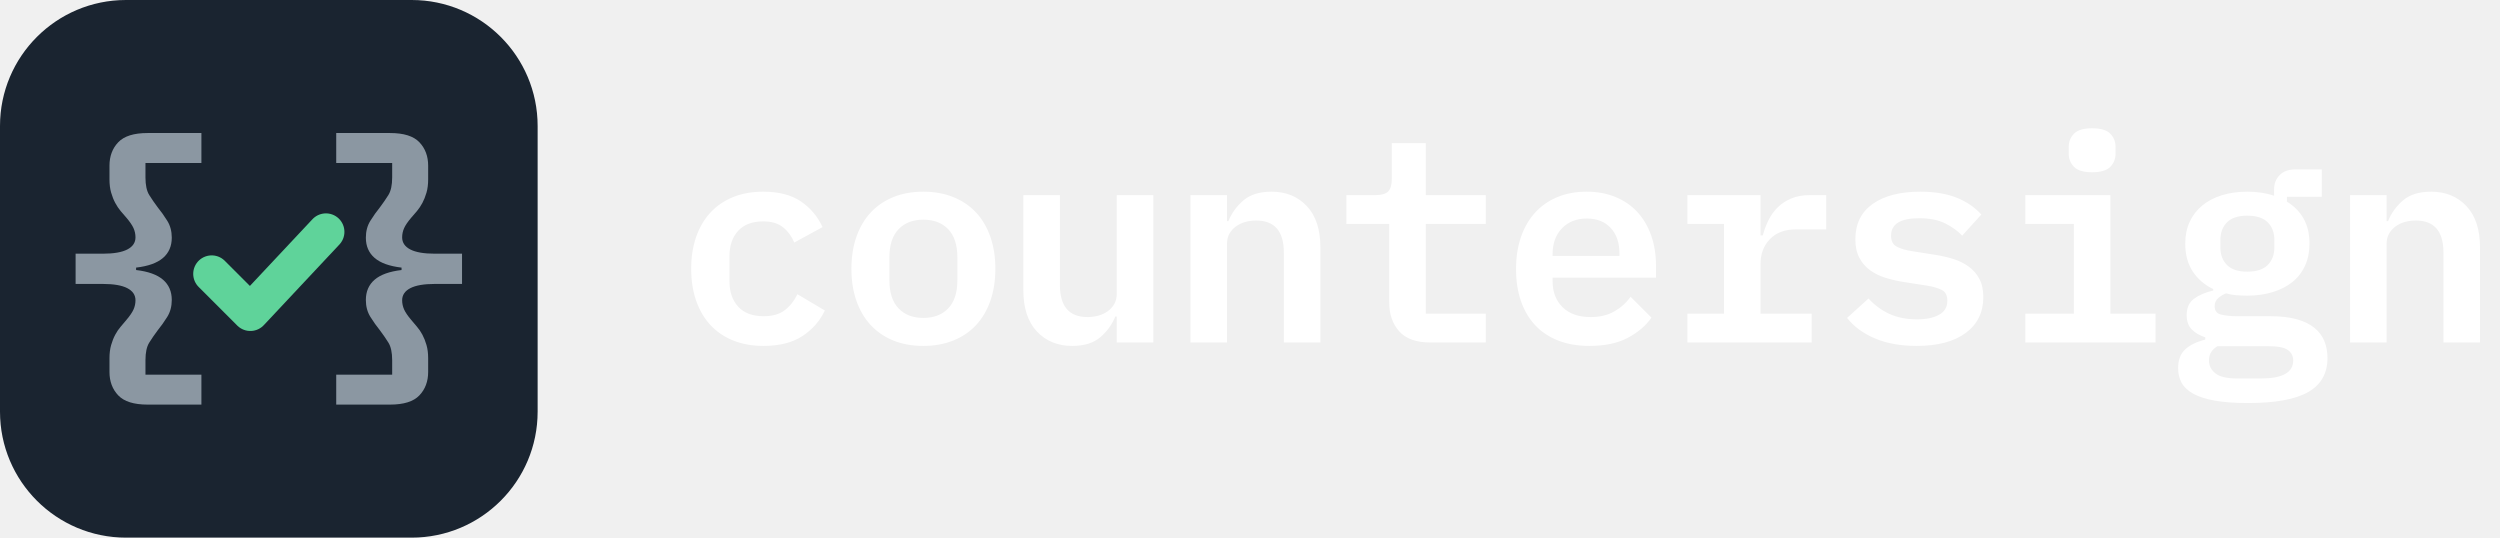
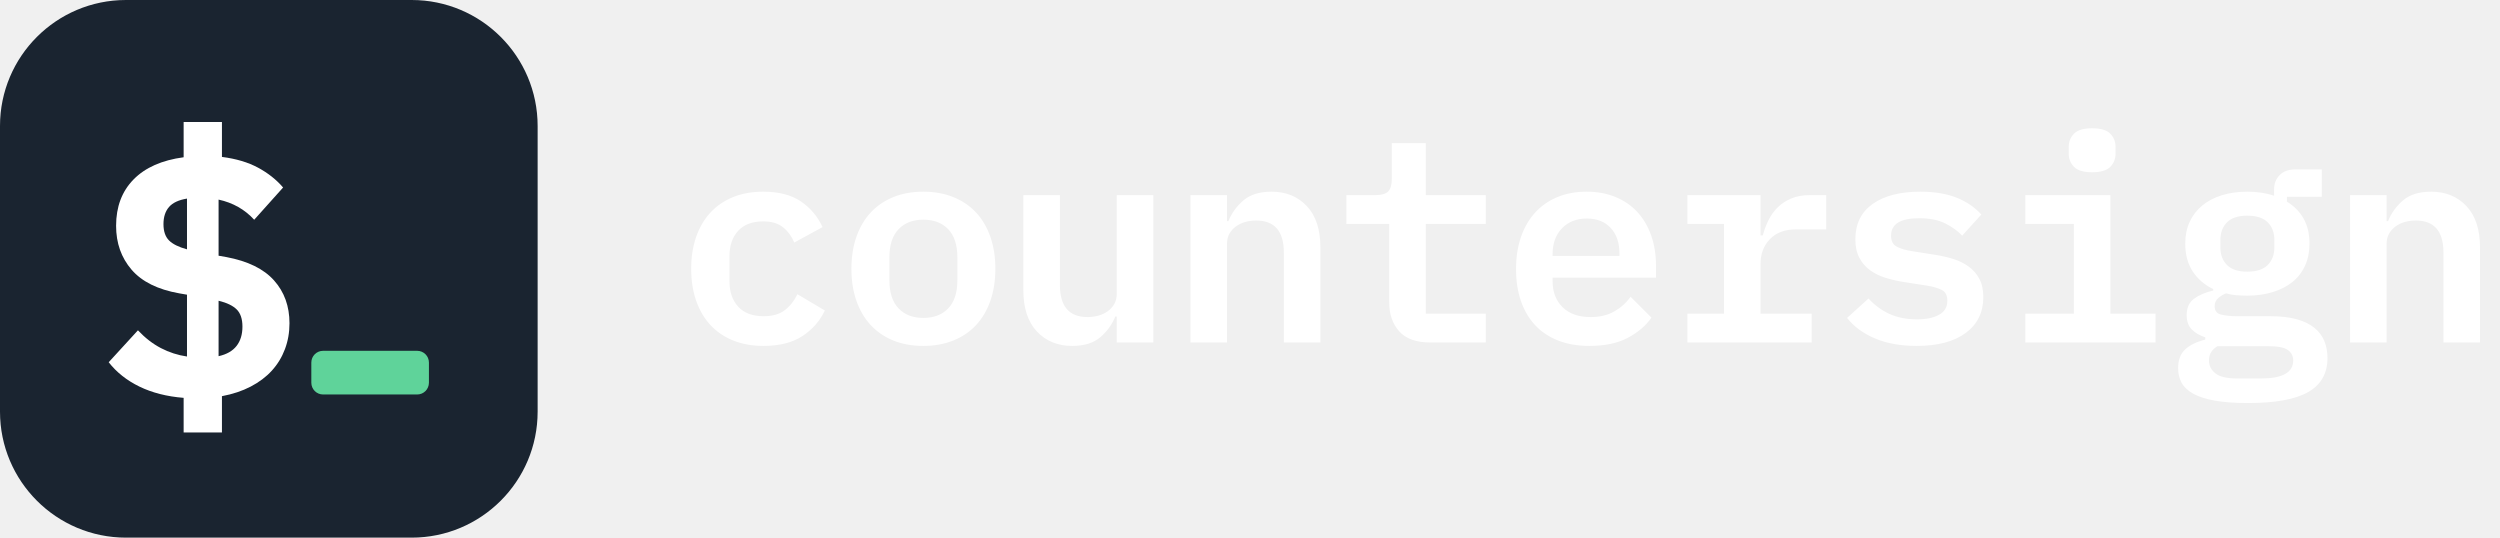
<svg xmlns="http://www.w3.org/2000/svg" viewBox="0 0 297.6 64" width="297.6" height="64" role="img" aria-label="Countersign">
  <rect x="0" y="0" width="64" height="64" rx="15" fill="#1a2430" />
-   <path d="M17.568 48.164Q15.12 48.164 14.076 47.066Q13.032 45.968 13.032 44.276V42.656Q13.032 41.756 13.23 41.072Q13.428 40.388 13.716 39.848Q14.004 39.308 14.364 38.894Q14.724 38.48 15.048 38.084Q15.66 37.364 15.894 36.842Q16.128 36.32 16.128 35.744Q16.128 34.808 15.156 34.304Q14.184 33.8 12.24 33.8H9.0V30.2H12.24Q14.184 30.2 15.156 29.696Q16.128 29.192 16.128 28.256Q16.128 27.68 15.894 27.158Q15.66 26.636 15.048 25.916Q14.724 25.556 14.364 25.124Q14.004 24.692 13.716 24.152Q13.428 23.612 13.23 22.928Q13.032 22.244 13.032 21.344V19.724Q13.032 18.032 14.076 16.934Q15.12 15.836 17.568 15.836H23.976V19.4H17.316V21.128Q17.316 22.496 17.766 23.216Q18.216 23.936 18.756 24.656Q19.368 25.412 19.908 26.276Q20.448 27.14 20.448 28.292Q20.448 29.804 19.404 30.704Q18.36 31.604 16.2 31.856V32.144Q18.36 32.396 19.404 33.296Q20.448 34.196 20.448 35.708Q20.448 36.86 19.908 37.724Q19.368 38.588 18.756 39.344Q18.216 40.064 17.766 40.784Q17.316 41.504 17.316 42.872V44.6H23.976V48.164Z" fill="#8b97a2" />
-   <path d="M46.432 15.836Q48.88 15.836 49.924 16.934Q50.968 18.032 50.968 19.724V21.344Q50.968 22.244 50.77 22.928Q50.572 23.612 50.284 24.152Q49.996 24.692 49.636 25.124Q49.276 25.556 48.952 25.916Q48.34 26.636 48.106 27.158Q47.872 27.68 47.872 28.256Q47.872 29.192 48.844 29.696Q49.816 30.2 51.76 30.2H55.0V33.8H51.76Q49.816 33.8 48.844 34.304Q47.872 34.808 47.872 35.744Q47.872 36.32 48.106 36.842Q48.34 37.364 48.952 38.084Q49.276 38.48 49.636 38.894Q49.996 39.308 50.284 39.848Q50.572 40.388 50.77 41.072Q50.968 41.756 50.968 42.656V44.276Q50.968 45.968 49.924 47.066Q48.88 48.164 46.432 48.164H40.024V44.6H46.684V42.872Q46.684 41.504 46.234 40.784Q45.784 40.064 45.244 39.344Q44.632 38.588 44.092 37.724Q43.552 36.86 43.552 35.708Q43.552 34.196 44.596 33.296Q45.64 32.396 47.8 32.144V31.856Q45.64 31.604 44.596 30.704Q43.552 29.804 43.552 28.292Q43.552 27.14 44.092 26.276Q44.632 25.412 45.244 24.656Q45.784 23.936 46.234 23.216Q46.684 22.496 46.684 21.128V19.4H40.024V15.836Z" fill="#8b97a2" />
-   <path d="M25.2 32.6L29.8 37.2L38.8 27.6" fill="none" stroke="#5fd39a" stroke-width="4.4" stroke-linecap="round" stroke-linejoin="round" />
+   <path d="M21.86 47.36Q18.86 47.12 16.6 46.02Q14.34 44.92 12.94 43.12L16.42 39.32Q17.7 40.68 19.16 41.44Q20.62 42.2 22.26 42.44V35.08L21.34 34.92Q17.5 34.24 15.66 32.1Q13.82 29.96 13.82 26.88Q13.82 23.48 15.9 21.36Q17.98 19.24 21.86 18.72V14.52H26.42V18.68Q28.94 19.0 30.72 19.96Q32.5 20.92 33.7 22.32L30.26 26.16Q28.58 24.32 26.02 23.76V30.44L26.94 30.6Q30.78 31.32 32.62 33.38Q34.46 35.44 34.46 38.48Q34.46 40.12 33.92 41.56Q33.38 43.0 32.36 44.12Q31.34 45.24 29.84 46.02Q28.34 46.8 26.42 47.16V51.48H21.86ZM19.46 26.68Q19.46 27.96 20.12 28.62Q20.78 29.28 22.26 29.68V23.64Q20.78 23.88 20.12 24.64Q19.46 25.4 19.46 26.68ZM28.86 38.88Q28.86 37.52 28.18 36.84Q27.5 36.16 26.02 35.8V42.4Q27.46 42.08 28.16 41.18Q28.86 40.28 28.86 38.88Z" fill="#ffffff" />
+   <rect x="37.06" y="41.76" width="14.0" height="5.2" rx="1.4" fill="#5fd39a" />
  <path d="M10.88 0.408Q8.874 0.408 7.276 -0.238Q5.678 -0.884 4.573 -2.074Q3.468 -3.264 2.873 -4.964Q2.278 -6.664 2.278 -8.772Q2.278 -10.88 2.873 -12.58Q3.468 -14.28 4.573 -15.47Q5.678 -16.66 7.259 -17.306Q8.84 -17.952 10.846 -17.952Q13.634 -17.952 15.334 -16.796Q17.034 -15.64 17.918 -13.736L14.552 -11.9Q14.076 -13.022 13.209 -13.719Q12.342 -14.416 10.846 -14.416Q8.908 -14.416 7.871 -13.294Q6.834 -12.172 6.834 -10.234V-7.31Q6.834 -5.406 7.871 -4.267Q8.908 -3.128 10.914 -3.128Q12.478 -3.128 13.413 -3.842Q14.348 -4.556 14.926 -5.746L18.19 -3.808Q17.306 -1.938 15.521 -0.765Q13.736 0.408 10.88 0.408ZM29.92 0.408Q27.914 0.408 26.333 -0.238Q24.752 -0.884 23.647 -2.074Q22.542 -3.264 21.947 -4.964Q21.352 -6.664 21.352 -8.772Q21.352 -10.88 21.947 -12.58Q22.542 -14.28 23.647 -15.47Q24.752 -16.66 26.333 -17.306Q27.914 -17.952 29.92 -17.952Q31.892 -17.952 33.49 -17.306Q35.088 -16.66 36.193 -15.47Q37.298 -14.28 37.893 -12.58Q38.488 -10.88 38.488 -8.772Q38.488 -6.664 37.893 -4.964Q37.298 -3.264 36.193 -2.074Q35.088 -0.884 33.49 -0.238Q31.892 0.408 29.92 0.408ZM29.92 -2.924Q31.79 -2.924 32.878 -4.063Q33.966 -5.202 33.966 -7.412V-10.132Q33.966 -12.342 32.878 -13.481Q31.79 -14.62 29.92 -14.62Q28.05 -14.62 26.962 -13.481Q25.874 -12.342 25.874 -10.132V-7.412Q25.874 -5.202 26.962 -4.063Q28.05 -2.924 29.92 -2.924ZM52.938 -3.094H52.768Q52.19 -1.666 50.983 -0.629Q49.776 0.408 47.634 0.408Q45.05 0.408 43.435 -1.309Q41.82 -3.026 41.82 -6.222V-17.544H46.172V-6.834Q46.172 -3.026 49.47 -3.026Q50.116 -3.026 50.745 -3.196Q51.374 -3.366 51.867 -3.723Q52.36 -4.08 52.649 -4.59Q52.938 -5.1 52.938 -5.814V-17.544H57.29V0.0H52.938ZM61.71 0.0V-17.544H66.062V-14.45H66.232Q66.81 -15.878 68.017 -16.915Q69.224 -17.952 71.366 -17.952Q73.95 -17.952 75.565 -16.235Q77.18 -14.518 77.18 -11.322V0.0H72.828V-10.71Q72.828 -14.518 69.53 -14.518Q68.85 -14.518 68.238 -14.348Q67.626 -14.178 67.133 -13.821Q66.64 -13.464 66.351 -12.954Q66.062 -12.444 66.062 -11.73V0.0ZM90.27 0.0Q87.754 0.0 86.564 -1.326Q85.374 -2.652 85.374 -4.76V-14.11H80.274V-17.544H83.742Q84.796 -17.544 85.238 -17.969Q85.68 -18.394 85.68 -19.482V-23.732H89.726V-17.544H96.866V-14.11H89.726V-3.434H96.866V0.0ZM109.208 0.408Q107.1 0.408 105.468 -0.238Q103.836 -0.884 102.731 -2.074Q101.626 -3.264 101.048 -4.947Q100.47 -6.63 100.47 -8.738Q100.47 -10.88 101.065 -12.58Q101.66 -14.28 102.748 -15.47Q103.836 -16.66 105.383 -17.306Q106.93 -17.952 108.868 -17.952Q110.772 -17.952 112.302 -17.323Q113.832 -16.694 114.903 -15.538Q115.974 -14.382 116.552 -12.75Q117.13 -11.118 117.13 -9.146V-7.718H104.822V-7.276Q104.822 -5.372 106.012 -4.199Q107.202 -3.026 109.344 -3.026Q110.976 -3.026 112.149 -3.689Q113.322 -4.352 114.104 -5.44L116.586 -2.958Q115.634 -1.564 113.815 -0.578Q111.996 0.408 109.208 0.408ZM108.902 -14.756Q107.066 -14.756 105.944 -13.6Q104.822 -12.444 104.822 -10.54V-10.302H112.778V-10.608Q112.778 -12.512 111.741 -13.634Q110.704 -14.756 108.902 -14.756ZM120.87 -3.434H125.222V-14.11H120.87V-17.544H129.574V-12.75H129.846Q130.084 -13.668 130.509 -14.535Q130.934 -15.402 131.597 -16.065Q132.26 -16.728 133.212 -17.136Q134.164 -17.544 135.49 -17.544H137.394V-13.464H133.79Q131.818 -13.464 130.696 -12.308Q129.574 -11.152 129.574 -9.35V-3.434H135.66V0.0H120.87ZM148.172 0.408Q145.282 0.408 143.174 -0.493Q141.066 -1.394 139.876 -2.924L142.426 -5.236Q143.514 -4.046 144.925 -3.4Q146.336 -2.754 148.206 -2.754Q149.838 -2.754 150.824 -3.298Q151.81 -3.842 151.81 -4.964Q151.81 -5.916 151.147 -6.256Q150.484 -6.596 149.396 -6.766L146.574 -7.208Q145.486 -7.378 144.449 -7.701Q143.412 -8.024 142.613 -8.602Q141.814 -9.18 141.338 -10.081Q140.862 -10.982 140.862 -12.274Q140.862 -15.028 142.919 -16.49Q144.976 -17.952 148.58 -17.952Q151.13 -17.952 152.915 -17.238Q154.7 -16.524 155.856 -15.232L153.578 -12.716Q152.83 -13.532 151.589 -14.161Q150.348 -14.79 148.444 -14.79Q145.112 -14.79 145.112 -12.716Q145.112 -11.764 145.792 -11.407Q146.472 -11.05 147.56 -10.88L150.348 -10.438Q151.47 -10.268 152.507 -9.945Q153.544 -9.622 154.343 -9.044Q155.142 -8.466 155.618 -7.582Q156.094 -6.698 156.094 -5.406Q156.094 -2.686 154.003 -1.139Q151.912 0.408 148.172 0.408ZM169.048 -20.264Q167.518 -20.264 166.889 -20.91Q166.26 -21.556 166.26 -22.474V-23.29Q166.26 -24.208 166.889 -24.854Q167.518 -25.5 169.048 -25.5Q170.578 -25.5 171.207 -24.854Q171.836 -24.208 171.836 -23.29V-22.474Q171.836 -21.556 171.207 -20.91Q170.578 -20.264 169.048 -20.264ZM161.092 -3.434H166.872V-14.11H161.092V-17.544H171.224V-3.434H176.596V0.0H161.092ZM197.064 1.836Q197.064 4.59 194.769 5.899Q192.474 7.208 187.612 7.208Q185.232 7.208 183.634 6.919Q182.036 6.63 181.067 6.086Q180.098 5.542 179.69 4.777Q179.282 4.012 179.282 3.06Q179.282 1.598 180.132 0.816Q180.982 0.034 182.512 -0.34V-0.612Q181.492 -0.952 180.897 -1.564Q180.302 -2.176 180.302 -3.264Q180.302 -4.556 181.169 -5.202Q182.036 -5.848 183.464 -6.188V-6.358Q181.9 -7.106 181.016 -8.466Q180.132 -9.826 180.132 -11.764Q180.132 -13.226 180.659 -14.365Q181.186 -15.504 182.155 -16.303Q183.124 -17.102 184.484 -17.527Q185.844 -17.952 187.51 -17.952Q189.278 -17.952 190.706 -17.476V-18.224Q190.706 -19.244 191.369 -19.924Q192.032 -20.604 193.222 -20.604H196.384V-17.34H192.236V-16.762Q193.528 -15.98 194.225 -14.739Q194.922 -13.498 194.922 -11.764Q194.922 -10.302 194.395 -9.146Q193.868 -7.99 192.899 -7.208Q191.93 -6.426 190.553 -6.001Q189.176 -5.576 187.51 -5.576Q186.83 -5.576 186.201 -5.627Q185.572 -5.678 184.994 -5.848Q184.518 -5.678 184.076 -5.304Q183.634 -4.93 183.634 -4.318Q183.634 -3.502 184.416 -3.315Q185.198 -3.128 186.286 -3.128H190.264Q192.1 -3.128 193.392 -2.771Q194.684 -2.414 195.5 -1.751Q196.316 -1.088 196.69 -0.17Q197.064 0.748 197.064 1.836ZM192.984 2.142Q192.984 1.36 192.355 0.901Q191.726 0.442 190.026 0.442H183.974Q182.954 1.02 182.954 2.142Q182.954 3.06 183.719 3.672Q184.484 4.284 186.32 4.284H189.142Q192.984 4.284 192.984 2.142ZM187.51 -8.432Q189.176 -8.432 189.958 -9.231Q190.74 -10.03 190.74 -11.322V-12.206Q190.74 -13.498 189.958 -14.297Q189.176 -15.096 187.51 -15.096Q185.878 -15.096 185.096 -14.297Q184.314 -13.498 184.314 -12.206V-11.322Q184.314 -10.03 185.096 -9.231Q185.878 -8.432 187.51 -8.432ZM199.75 0.0V-17.544H204.102V-14.45H204.272Q204.85 -15.878 206.057 -16.915Q207.264 -17.952 209.406 -17.952Q211.99 -17.952 213.605 -16.235Q215.22 -14.518 215.22 -11.322V0.0H210.868V-10.71Q210.868 -14.518 207.57 -14.518Q206.89 -14.518 206.278 -14.348Q205.666 -14.178 205.173 -13.821Q204.68 -13.464 204.391 -12.954Q204.102 -12.444 204.102 -11.73V0.0Z" transform="translate(80 40.77)" fill="#ffffff" />
</svg>
